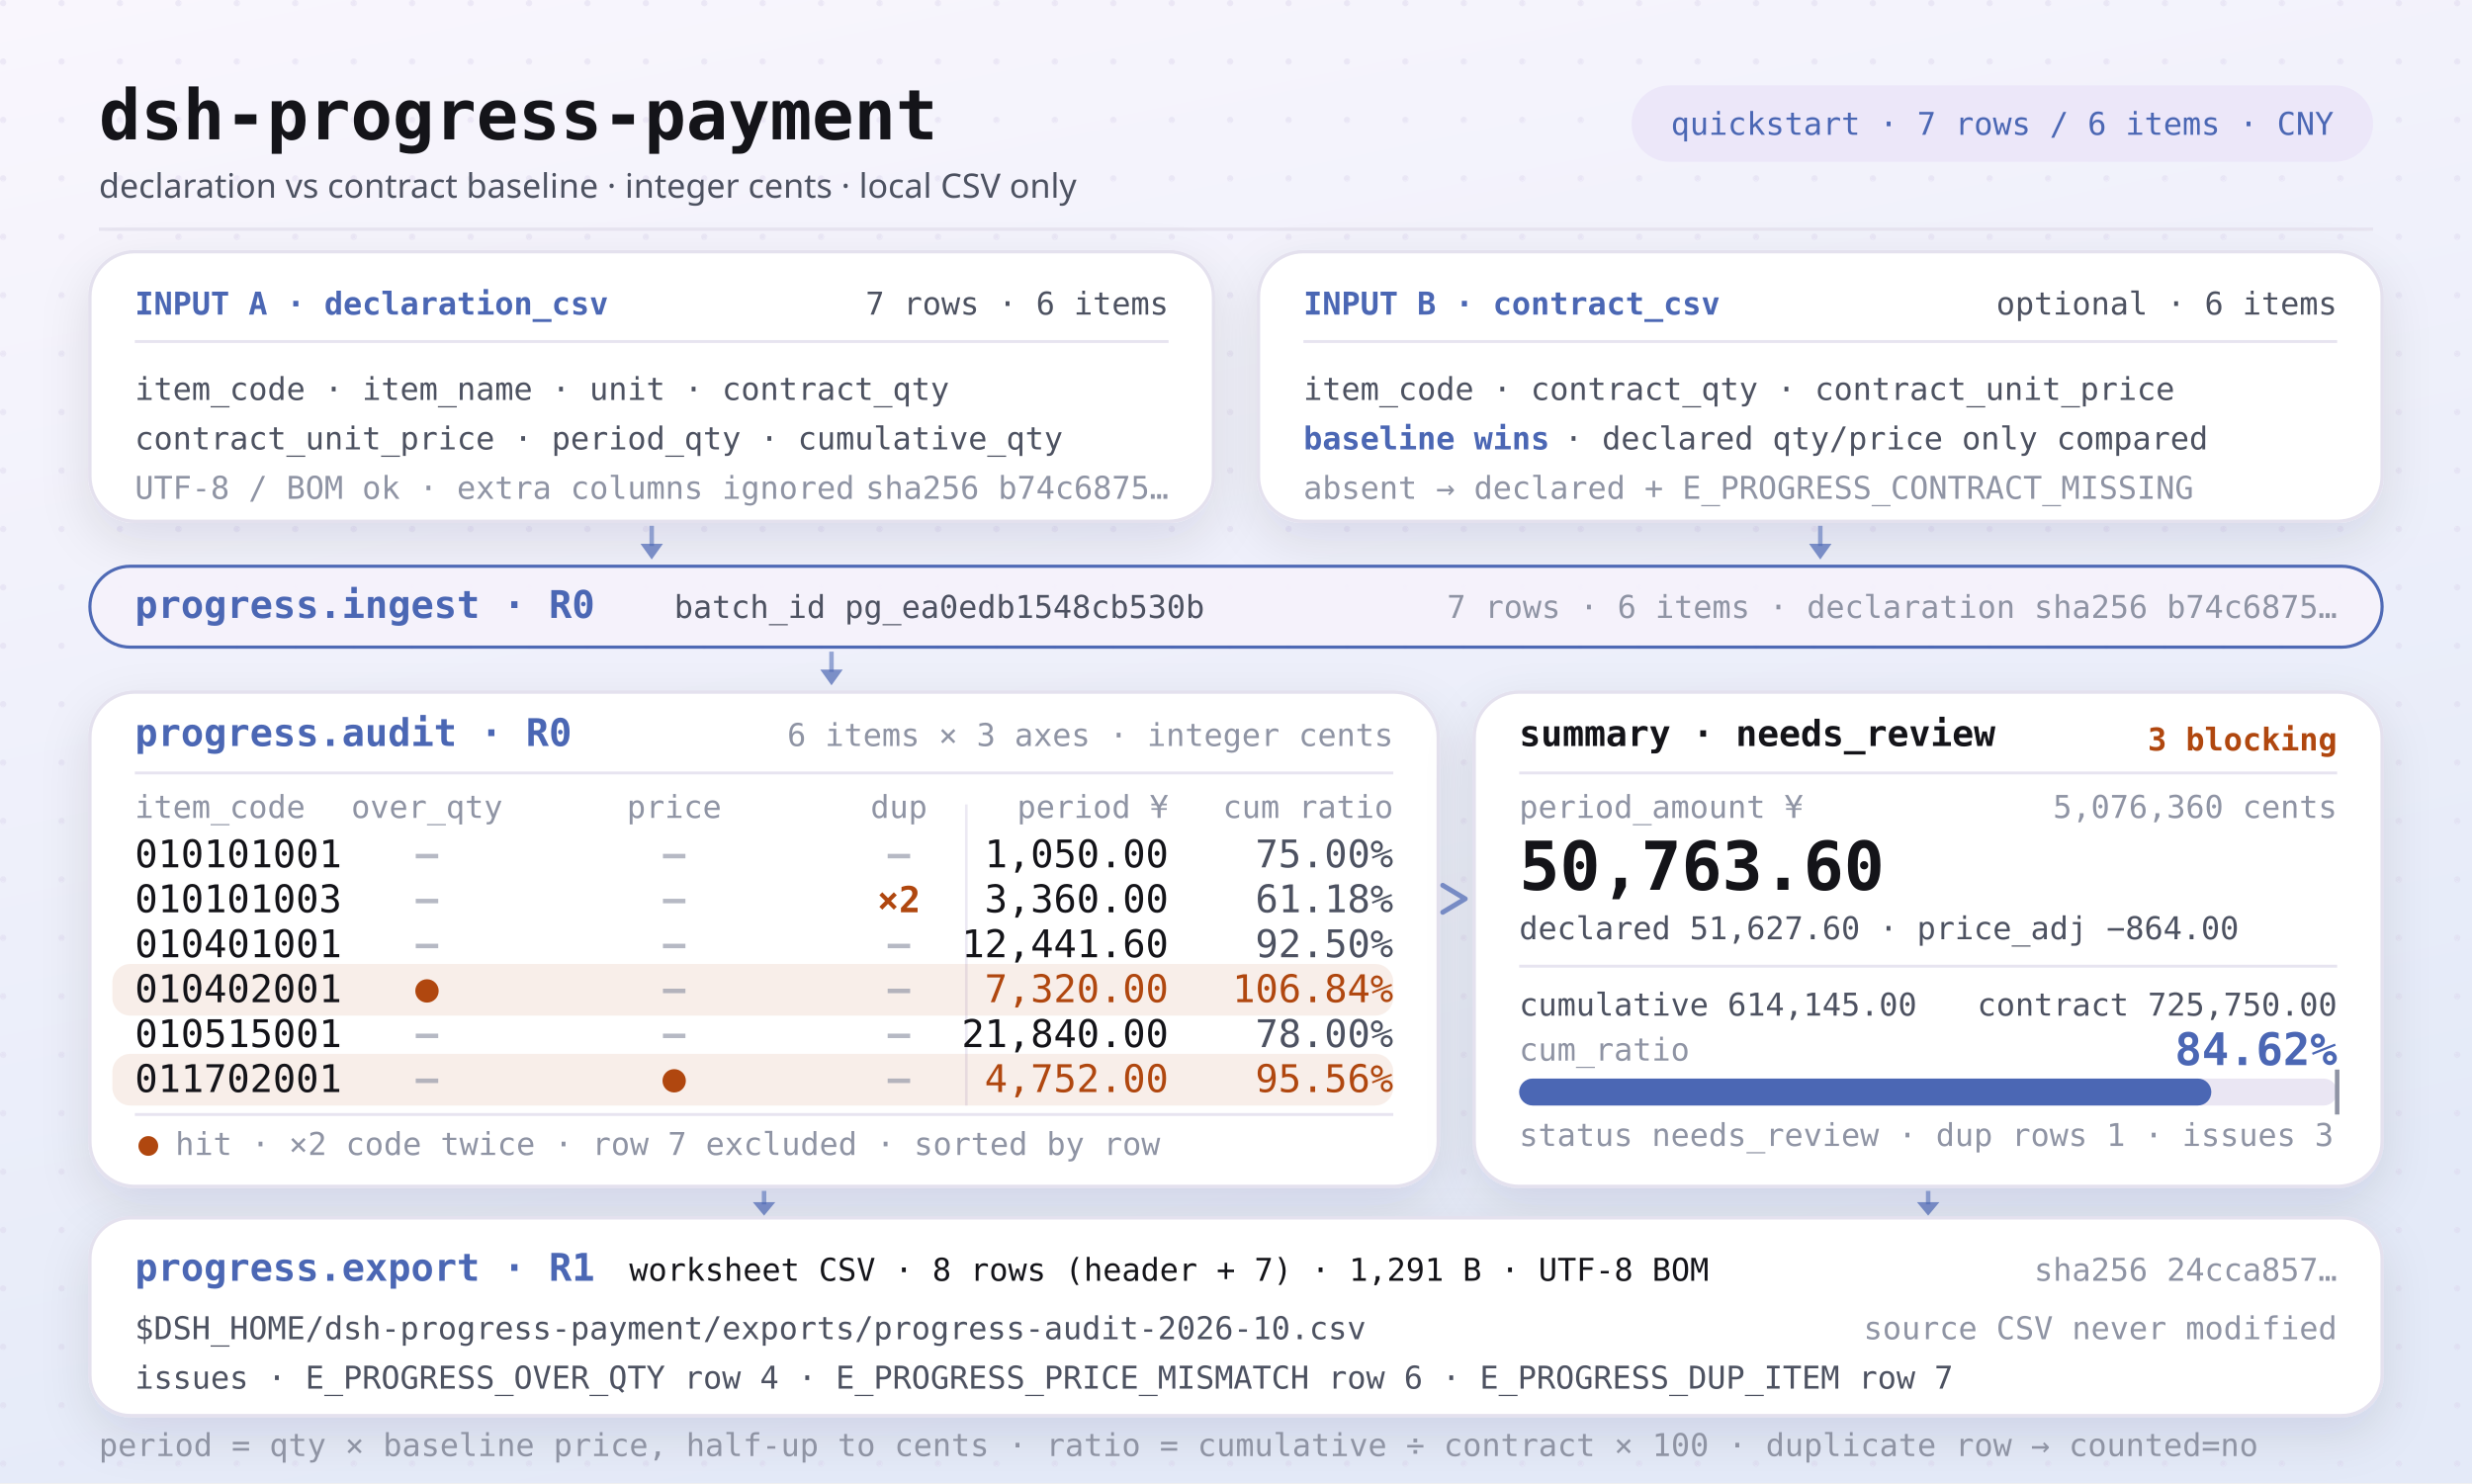
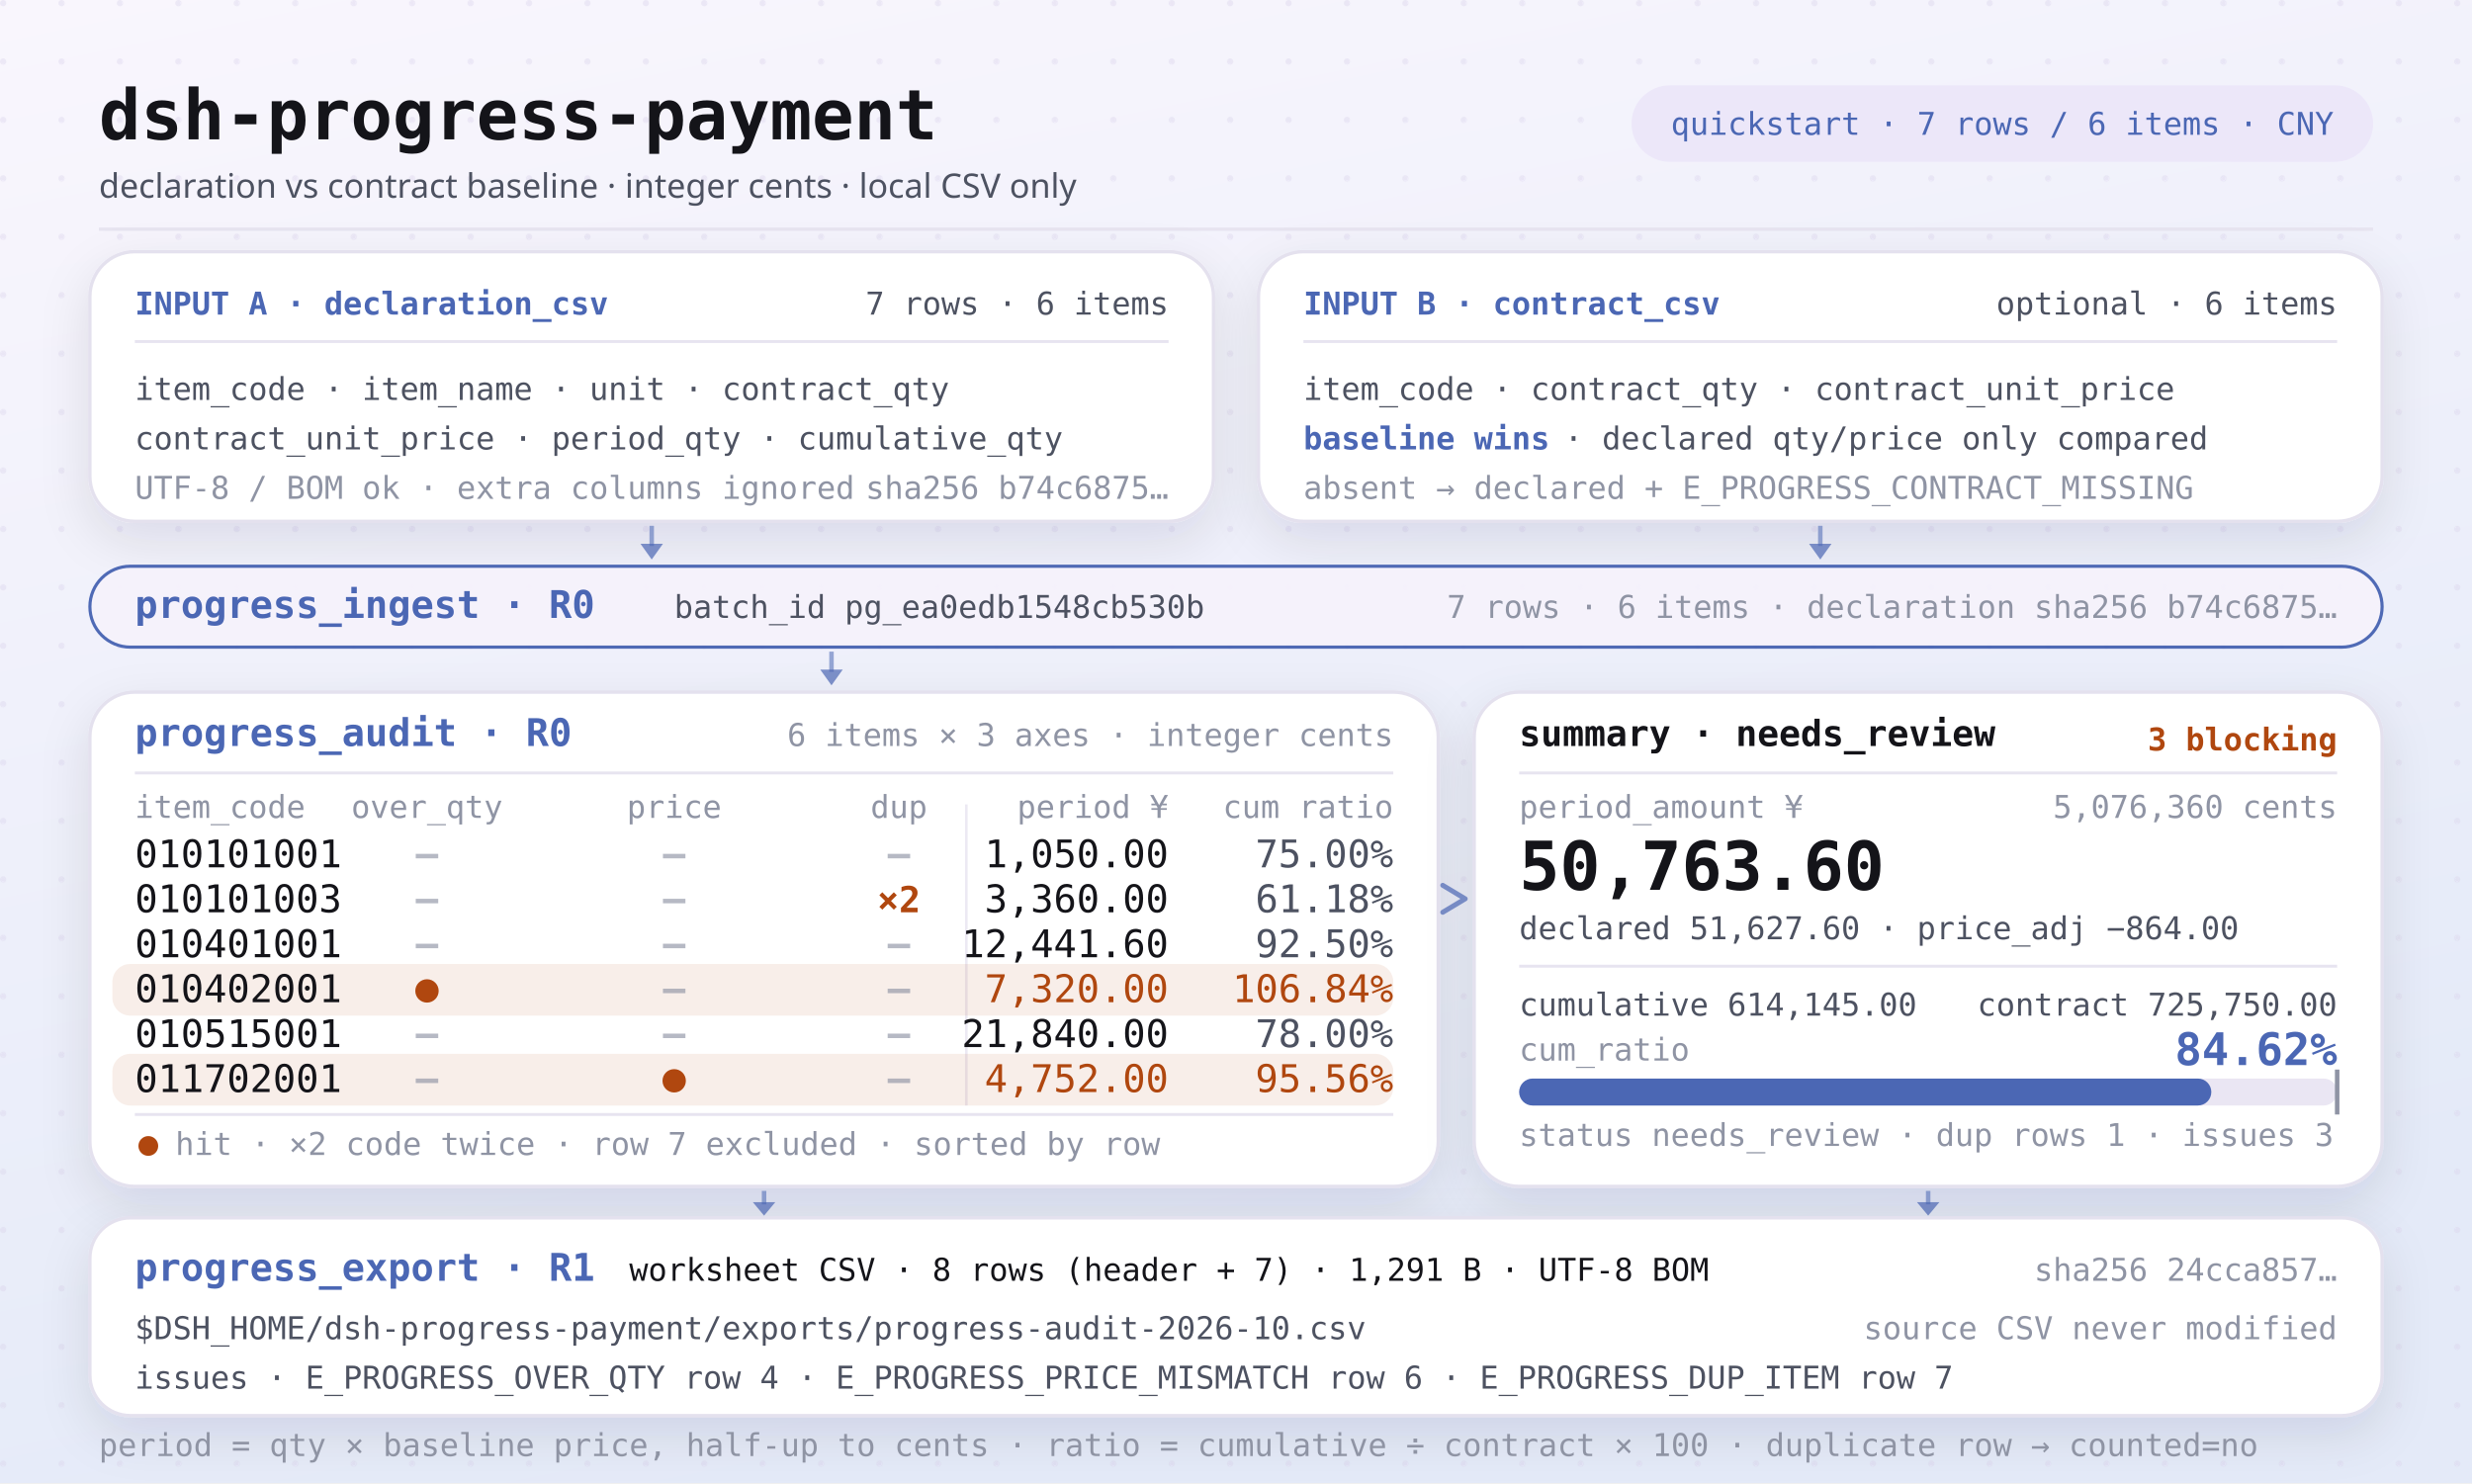
- <svg xmlns="http://www.w3.org/2000/svg" width="1100" height="660" viewBox="0 0 1100 660" role="img" aria-label="dsh-progress-payment: a declaration CSV plus an optional contract baseline CSV go through progress.ingest into one batch; progress.audit checks every item on three axes (over quantity, price difference, duplicate code), computes period amounts and cumulative ratios in integer cents, and the summary reports needs_review; progress.export writes an 8-row UTF-8 BOM worksheet into DSH_HOME exports">
+ <svg xmlns="http://www.w3.org/2000/svg" width="1100" height="660" viewBox="0 0 1100 660" role="img" aria-label="dsh-progress-payment: a declaration CSV plus an optional contract baseline CSV go through progress_ingest into one batch; progress_audit checks every item on three axes (over quantity, price difference, duplicate code), computes period amounts and cumulative ratios in integer cents, and the summary reports needs_review; progress_export writes an 8-row UTF-8 BOM worksheet into DSH_HOME exports">
  <defs>
    <linearGradient id="bg" x1="0" y1="0" x2="0.35" y2="1">
      <stop offset="0" stop-color="#f9f6fd" />
      <stop offset="1" stop-color="#e4eaf8" />
    </linearGradient>
    <filter id="soft" x="-30%" y="-30%" width="160%" height="180%">
      <feDropShadow dx="0" dy="8" stdDeviation="11" flood-color="#1b1735" flood-opacity="0.10" />
    </filter>
    <pattern id="dots" width="26" height="26" patternUnits="userSpaceOnUse">
      <circle cx="1.4" cy="1.4" r="1.4" fill="#d9d3ea" />
    </pattern>
  </defs>
  <rect width="1100" height="660" fill="url(#bg)" />
  <rect width="1100" height="660" fill="url(#dots)" opacity=".4" />
  <text x="44" y="62" fill="#141419" font-family="Consolas,'Microsoft YaHei',ui-monospace,monospace" font-size="31" font-weight="700">dsh-progress-payment</text>
  <text x="44" y="88" fill="#4d5261" font-family="'Microsoft YaHei','Segoe UI',sans-serif" font-size="15">declaration vs contract baseline · integer cents · local CSV only</text>
  <rect x="726" y="38" width="330" height="34" rx="17" fill="#ece7f9" />
  <text x="891" y="60" fill="#4B67B4" font-family="Consolas,'Microsoft YaHei',ui-monospace,monospace" font-size="14" text-anchor="middle">quickstart · 7 rows / 6 items · CNY</text>
  <line x1="44" y1="102" x2="1056" y2="102" stroke="#e7e4f0" stroke-width="1.5" />
  <g filter="url(#soft)">
    <rect x="40" y="112" width="500" height="120" rx="20" fill="#ffffff" stroke="#e4e1ee" stroke-width="1.5" />
  </g>
  <text x="60" y="140" fill="#4B67B4" font-family="Consolas,'Microsoft YaHei',ui-monospace,monospace" font-size="14" font-weight="700">INPUT A · declaration_csv</text>
  <text x="520" y="140" fill="#4d5261" font-family="Consolas,'Microsoft YaHei',ui-monospace,monospace" font-size="14" text-anchor="end">7 rows · 6 items</text>
  <line x1="60" y1="152" x2="520" y2="152" stroke="#e7e4f0" stroke-width="1.3" />
  <text x="60" y="178" fill="#4d5261" font-family="Consolas,'Microsoft YaHei',ui-monospace,monospace" font-size="14">item_code · item_name · unit · contract_qty</text>
  <text x="60" y="200" fill="#4d5261" font-family="Consolas,'Microsoft YaHei',ui-monospace,monospace" font-size="14">contract_unit_price · period_qty · cumulative_qty</text>
  <text x="60" y="222" fill="#8f94a4" font-family="Consolas,'Microsoft YaHei',ui-monospace,monospace" font-size="14">UTF-8 / BOM ok · extra columns ignored</text>
  <text x="520" y="222" fill="#8f94a4" font-family="Consolas,'Microsoft YaHei',ui-monospace,monospace" font-size="14" text-anchor="end">sha256 b74c6875…</text>
  <g filter="url(#soft)">
    <rect x="560" y="112" width="500" height="120" rx="20" fill="#ffffff" stroke="#e4e1ee" stroke-width="1.5" />
  </g>
  <text x="580" y="140" fill="#4B67B4" font-family="Consolas,'Microsoft YaHei',ui-monospace,monospace" font-size="14" font-weight="700">INPUT B · contract_csv</text>
  <text x="1040" y="140" fill="#4d5261" font-family="Consolas,'Microsoft YaHei',ui-monospace,monospace" font-size="14" text-anchor="end">optional · 6 items</text>
  <line x1="580" y1="152" x2="1040" y2="152" stroke="#e7e4f0" stroke-width="1.3" />
  <text x="580" y="178" fill="#4d5261" font-family="Consolas,'Microsoft YaHei',ui-monospace,monospace" font-size="14">item_code · contract_qty · contract_unit_price</text>
  <text x="580" y="200" fill="#4B67B4" font-family="Consolas,'Microsoft YaHei',ui-monospace,monospace" font-size="14" font-weight="700">baseline wins</text>
  <text x="696" y="200" fill="#4d5261" font-family="Consolas,'Microsoft YaHei',ui-monospace,monospace" font-size="14">· declared qty/price only compared</text>
  <text x="580" y="222" fill="#8f94a4" font-family="Consolas,'Microsoft YaHei',ui-monospace,monospace" font-size="14">absent → declared + E_PROGRESS_CONTRACT_MISSING</text>
  <line x1="290" y1="234" x2="290" y2="243" stroke="#4B67B4" stroke-width="2" opacity=".55" />
  <path d="M285 242 L295 242 L290 249 Z" fill="#4B67B4" opacity=".7" />
  <line x1="810" y1="234" x2="810" y2="243" stroke="#4B67B4" stroke-width="2" opacity=".55" />
  <path d="M805 242 L815 242 L810 249 Z" fill="#4B67B4" opacity=".7" />
  <rect x="40" y="252" width="1020" height="36" rx="18" fill="#f5f2fb" stroke="#4B67B4" stroke-width="1.4" opacity=".98" />
-   <text x="60" y="275" fill="#4B67B4" font-family="Consolas,'Microsoft YaHei',ui-monospace,monospace" font-size="17" font-weight="700">progress.ingest · R0</text>
+   <text x="60" y="275" fill="#4B67B4" font-family="Consolas,'Microsoft YaHei',ui-monospace,monospace" font-size="17" font-weight="700">progress_ingest · R0</text>
  <text x="300" y="275" fill="#4d5261" font-family="Consolas,'Microsoft YaHei',ui-monospace,monospace" font-size="14">batch_id pg_ea0edb1548cb530b</text>
  <text x="1040" y="275" fill="#8f94a4" font-family="Consolas,'Microsoft YaHei',ui-monospace,monospace" font-size="14" text-anchor="end">7 rows · 6 items · declaration sha256 b74c6875…</text>
  <line x1="370" y1="290" x2="370" y2="299" stroke="#4B67B4" stroke-width="2" opacity=".55" />
  <path d="M365 298 L375 298 L370 305 Z" fill="#4B67B4" opacity=".7" />
  <g filter="url(#soft)">
    <rect x="40" y="308" width="600" height="220" rx="20" fill="#ffffff" stroke="#e4e1ee" stroke-width="1.5" />
  </g>
-   <text x="60" y="332" fill="#4B67B4" font-family="Consolas,'Microsoft YaHei',ui-monospace,monospace" font-size="17" font-weight="700">progress.audit · R0</text>
+   <text x="60" y="332" fill="#4B67B4" font-family="Consolas,'Microsoft YaHei',ui-monospace,monospace" font-size="17" font-weight="700">progress_audit · R0</text>
  <text x="620" y="332" fill="#8f94a4" font-family="Consolas,'Microsoft YaHei',ui-monospace,monospace" font-size="14" text-anchor="end">6 items × 3 axes · integer cents</text>
  <line x1="60" y1="344" x2="620" y2="344" stroke="#e7e4f0" stroke-width="1.3" />
  <line x1="430" y1="358" x2="430" y2="492" stroke="#e7e4f0" stroke-width="1.2" opacity=".8" />
  <text x="60" y="364" fill="#8f94a4" font-family="Consolas,'Microsoft YaHei',ui-monospace,monospace" font-size="14">item_code</text>
  <text x="190" y="364" fill="#8f94a4" font-family="Consolas,'Microsoft YaHei',ui-monospace,monospace" font-size="14" text-anchor="middle">over_qty</text>
  <text x="300" y="364" fill="#8f94a4" font-family="Consolas,'Microsoft YaHei',ui-monospace,monospace" font-size="14" text-anchor="middle">price</text>
  <text x="400" y="364" fill="#8f94a4" font-family="Consolas,'Microsoft YaHei',ui-monospace,monospace" font-size="14" text-anchor="middle">dup</text>
  <text x="520" y="364" fill="#8f94a4" font-family="Consolas,'Microsoft YaHei',ui-monospace,monospace" font-size="14" text-anchor="end">period ¥</text>
  <text x="620" y="364" fill="#8f94a4" font-family="Consolas,'Microsoft YaHei',ui-monospace,monospace" font-size="14" text-anchor="end">cum ratio</text>
  <text x="60" y="386" fill="#141419" font-family="Consolas,'Microsoft YaHei',ui-monospace,monospace" font-size="17">010101001</text>
  <line x1="185" y1="381" x2="195" y2="381" stroke="#8f94a4" stroke-width="2" opacity=".65" />
  <line x1="295" y1="381" x2="305" y2="381" stroke="#8f94a4" stroke-width="2" opacity=".65" />
  <line x1="395" y1="381" x2="405" y2="381" stroke="#8f94a4" stroke-width="2" opacity=".65" />
  <text x="520" y="386" fill="#141419" font-family="Consolas,'Microsoft YaHei',ui-monospace,monospace" font-size="17" text-anchor="end">1,050.00</text>
  <text x="620" y="386" fill="#4d5261" font-family="Consolas,'Microsoft YaHei',ui-monospace,monospace" font-size="17" text-anchor="end">75.00%</text>
  <text x="60" y="406" fill="#141419" font-family="Consolas,'Microsoft YaHei',ui-monospace,monospace" font-size="17">010101003</text>
  <line x1="185" y1="401" x2="195" y2="401" stroke="#8f94a4" stroke-width="2" opacity=".65" />
  <line x1="295" y1="401" x2="305" y2="401" stroke="#8f94a4" stroke-width="2" opacity=".65" />
  <text x="400" y="406" fill="#b0470f" font-family="Consolas,'Microsoft YaHei',ui-monospace,monospace" font-size="16" font-weight="700" text-anchor="middle">×2</text>
  <text x="520" y="406" fill="#141419" font-family="Consolas,'Microsoft YaHei',ui-monospace,monospace" font-size="17" text-anchor="end">3,360.00</text>
  <text x="620" y="406" fill="#4d5261" font-family="Consolas,'Microsoft YaHei',ui-monospace,monospace" font-size="17" text-anchor="end">61.18%</text>
  <text x="60" y="426" fill="#141419" font-family="Consolas,'Microsoft YaHei',ui-monospace,monospace" font-size="17">010401001</text>
  <line x1="185" y1="421" x2="195" y2="421" stroke="#8f94a4" stroke-width="2" opacity=".65" />
  <line x1="295" y1="421" x2="305" y2="421" stroke="#8f94a4" stroke-width="2" opacity=".65" />
  <line x1="395" y1="421" x2="405" y2="421" stroke="#8f94a4" stroke-width="2" opacity=".65" />
  <text x="520" y="426" fill="#141419" font-family="Consolas,'Microsoft YaHei',ui-monospace,monospace" font-size="17" text-anchor="end">12,441.60</text>
  <text x="620" y="426" fill="#4d5261" font-family="Consolas,'Microsoft YaHei',ui-monospace,monospace" font-size="17" text-anchor="end">92.50%</text>
  <rect x="50" y="429" width="570" height="23" rx="8" fill="#b0470f" opacity=".09" />
  <text x="60" y="446" fill="#141419" font-family="Consolas,'Microsoft YaHei',ui-monospace,monospace" font-size="17">010402001</text>
  <circle cx="190" cy="441" r="5.2" fill="#b0470f" />
  <line x1="295" y1="441" x2="305" y2="441" stroke="#8f94a4" stroke-width="2" opacity=".65" />
  <line x1="395" y1="441" x2="405" y2="441" stroke="#8f94a4" stroke-width="2" opacity=".65" />
  <text x="520" y="446" fill="#b0470f" font-family="Consolas,'Microsoft YaHei',ui-monospace,monospace" font-size="17" text-anchor="end">7,320.00</text>
  <text x="620" y="446" fill="#b0470f" font-family="Consolas,'Microsoft YaHei',ui-monospace,monospace" font-size="17" text-anchor="end">106.84%</text>
  <text x="60" y="466" fill="#141419" font-family="Consolas,'Microsoft YaHei',ui-monospace,monospace" font-size="17">010515001</text>
  <line x1="185" y1="461" x2="195" y2="461" stroke="#8f94a4" stroke-width="2" opacity=".65" />
  <line x1="295" y1="461" x2="305" y2="461" stroke="#8f94a4" stroke-width="2" opacity=".65" />
  <line x1="395" y1="461" x2="405" y2="461" stroke="#8f94a4" stroke-width="2" opacity=".65" />
  <text x="520" y="466" fill="#141419" font-family="Consolas,'Microsoft YaHei',ui-monospace,monospace" font-size="17" text-anchor="end">21,840.00</text>
  <text x="620" y="466" fill="#4d5261" font-family="Consolas,'Microsoft YaHei',ui-monospace,monospace" font-size="17" text-anchor="end">78.00%</text>
  <rect x="50" y="469" width="570" height="23" rx="8" fill="#b0470f" opacity=".09" />
  <text x="60" y="486" fill="#141419" font-family="Consolas,'Microsoft YaHei',ui-monospace,monospace" font-size="17">011702001</text>
  <line x1="185" y1="481" x2="195" y2="481" stroke="#8f94a4" stroke-width="2" opacity=".65" />
  <circle cx="300" cy="481" r="5.2" fill="#b0470f" />
  <line x1="395" y1="481" x2="405" y2="481" stroke="#8f94a4" stroke-width="2" opacity=".65" />
  <text x="520" y="486" fill="#b0470f" font-family="Consolas,'Microsoft YaHei',ui-monospace,monospace" font-size="17" text-anchor="end">4,752.00</text>
  <text x="620" y="486" fill="#b0470f" font-family="Consolas,'Microsoft YaHei',ui-monospace,monospace" font-size="17" text-anchor="end">95.56%</text>
  <line x1="60" y1="496" x2="620" y2="496" stroke="#e7e4f0" stroke-width="1.3" />
  <circle cx="66" cy="510" r="4.4" fill="#b0470f" />
  <text x="78" y="514" fill="#8f94a4" font-family="Consolas,'Microsoft YaHei',ui-monospace,monospace" font-size="14">hit · ×2 code twice · row 7 excluded · sorted by row</text>
  <g filter="url(#soft)">
    <rect x="656" y="308" width="404" height="220" rx="20" fill="#ffffff" stroke="#e4e1ee" stroke-width="1.5" />
  </g>
  <text x="676" y="332" fill="#141419" font-family="Consolas,'Microsoft YaHei',ui-monospace,monospace" font-size="16" font-weight="700">summary · needs_review</text>
  <text x="1040" y="334" fill="#b0470f" font-family="Consolas,'Microsoft YaHei',ui-monospace,monospace" font-size="14" font-weight="700" text-anchor="end">3 blocking</text>
  <line x1="676" y1="344" x2="1040" y2="344" stroke="#e7e4f0" stroke-width="1.3" />
  <text x="676" y="364" fill="#8f94a4" font-family="Consolas,'Microsoft YaHei',ui-monospace,monospace" font-size="14">period_amount ¥</text>
  <text x="1040" y="364" fill="#8f94a4" font-family="Consolas,'Microsoft YaHei',ui-monospace,monospace" font-size="14" text-anchor="end">5,076,360 cents</text>
  <text x="676" y="396" fill="#141419" font-family="Consolas,'Microsoft YaHei',ui-monospace,monospace" font-size="30" font-weight="700">50,763.60</text>
  <text x="676" y="418" fill="#4d5261" font-family="Consolas,'Microsoft YaHei',ui-monospace,monospace" font-size="14">declared 51,627.60 · price_adj −864.00</text>
  <line x1="676" y1="430" x2="1040" y2="430" stroke="#e7e4f0" stroke-width="1.3" />
  <text x="676" y="452" fill="#4d5261" font-family="Consolas,'Microsoft YaHei',ui-monospace,monospace" font-size="14">cumulative 614,145.00</text>
  <text x="1040" y="452" fill="#4d5261" font-family="Consolas,'Microsoft YaHei',ui-monospace,monospace" font-size="14" text-anchor="end">contract 725,750.00</text>
  <text x="676" y="472" fill="#8f94a4" font-family="Consolas,'Microsoft YaHei',ui-monospace,monospace" font-size="14">cum_ratio</text>
  <text x="1040" y="474" fill="#4B67B4" font-family="Consolas,'Microsoft YaHei',ui-monospace,monospace" font-size="20" font-weight="700" text-anchor="end">84.62%</text>
  <rect x="676" y="480" width="364" height="12" rx="6" fill="#eae6f3" />
  <rect x="676" y="480" width="308" height="12" rx="6" fill="#4B67B4" />
  <line x1="1040" y1="476" x2="1040" y2="496" stroke="#8f94a4" stroke-width="2" />
  <text x="676" y="510" fill="#8f94a4" font-family="Consolas,'Microsoft YaHei',ui-monospace,monospace" font-size="14">status needs_review · dup rows 1 · issues 3</text>
  <path d="M642 394 L652 400 L642 406" fill="none" stroke="#4B67B4" stroke-width="2.2" stroke-linecap="round" stroke-linejoin="round" opacity=".7" />
  <line x1="340" y1="530" x2="340" y2="536" stroke="#4B67B4" stroke-width="2" opacity=".55" />
  <path d="M335 535 L345 535 L340 541 Z" fill="#4B67B4" opacity=".7" />
  <line x1="858" y1="530" x2="858" y2="536" stroke="#4B67B4" stroke-width="2" opacity=".55" />
  <path d="M853 535 L863 535 L858 541 Z" fill="#4B67B4" opacity=".7" />
  <g filter="url(#soft)">
    <rect x="40" y="542" width="1020" height="88" rx="18" fill="#ffffff" stroke="#e4e1ee" stroke-width="1.5" />
  </g>
-   <text x="60" y="570" fill="#4B67B4" font-family="Consolas,'Microsoft YaHei',ui-monospace,monospace" font-size="17" font-weight="700">progress.export · R1</text>
+   <text x="60" y="570" fill="#4B67B4" font-family="Consolas,'Microsoft YaHei',ui-monospace,monospace" font-size="17" font-weight="700">progress_export · R1</text>
  <text x="280" y="570" fill="#141419" font-family="Consolas,'Microsoft YaHei',ui-monospace,monospace" font-size="14">worksheet CSV · 8 rows (header + 7) · 1,291 B · UTF-8 BOM</text>
  <text x="1040" y="570" fill="#8f94a4" font-family="Consolas,'Microsoft YaHei',ui-monospace,monospace" font-size="14" text-anchor="end">sha256 24cca857…</text>
  <text x="60" y="596" fill="#4d5261" font-family="Consolas,'Microsoft YaHei',ui-monospace,monospace" font-size="14">$DSH_HOME/dsh-progress-payment/exports/progress-audit-2026-10.csv</text>
  <text x="1040" y="596" fill="#8f94a4" font-family="Consolas,'Microsoft YaHei',ui-monospace,monospace" font-size="14" text-anchor="end">source CSV never modified</text>
  <text x="60" y="618" fill="#4d5261" font-family="Consolas,'Microsoft YaHei',ui-monospace,monospace" font-size="14">issues · E_PROGRESS_OVER_QTY row 4 · E_PROGRESS_PRICE_MISMATCH row 6 · E_PROGRESS_DUP_ITEM row 7</text>
  <text x="44" y="648" fill="#8f94a4" font-family="Consolas,'Microsoft YaHei',ui-monospace,monospace" font-size="14">period = qty × baseline price, half-up to cents · ratio = cumulative ÷ contract × 100 · duplicate row → counted=no</text>
</svg>
